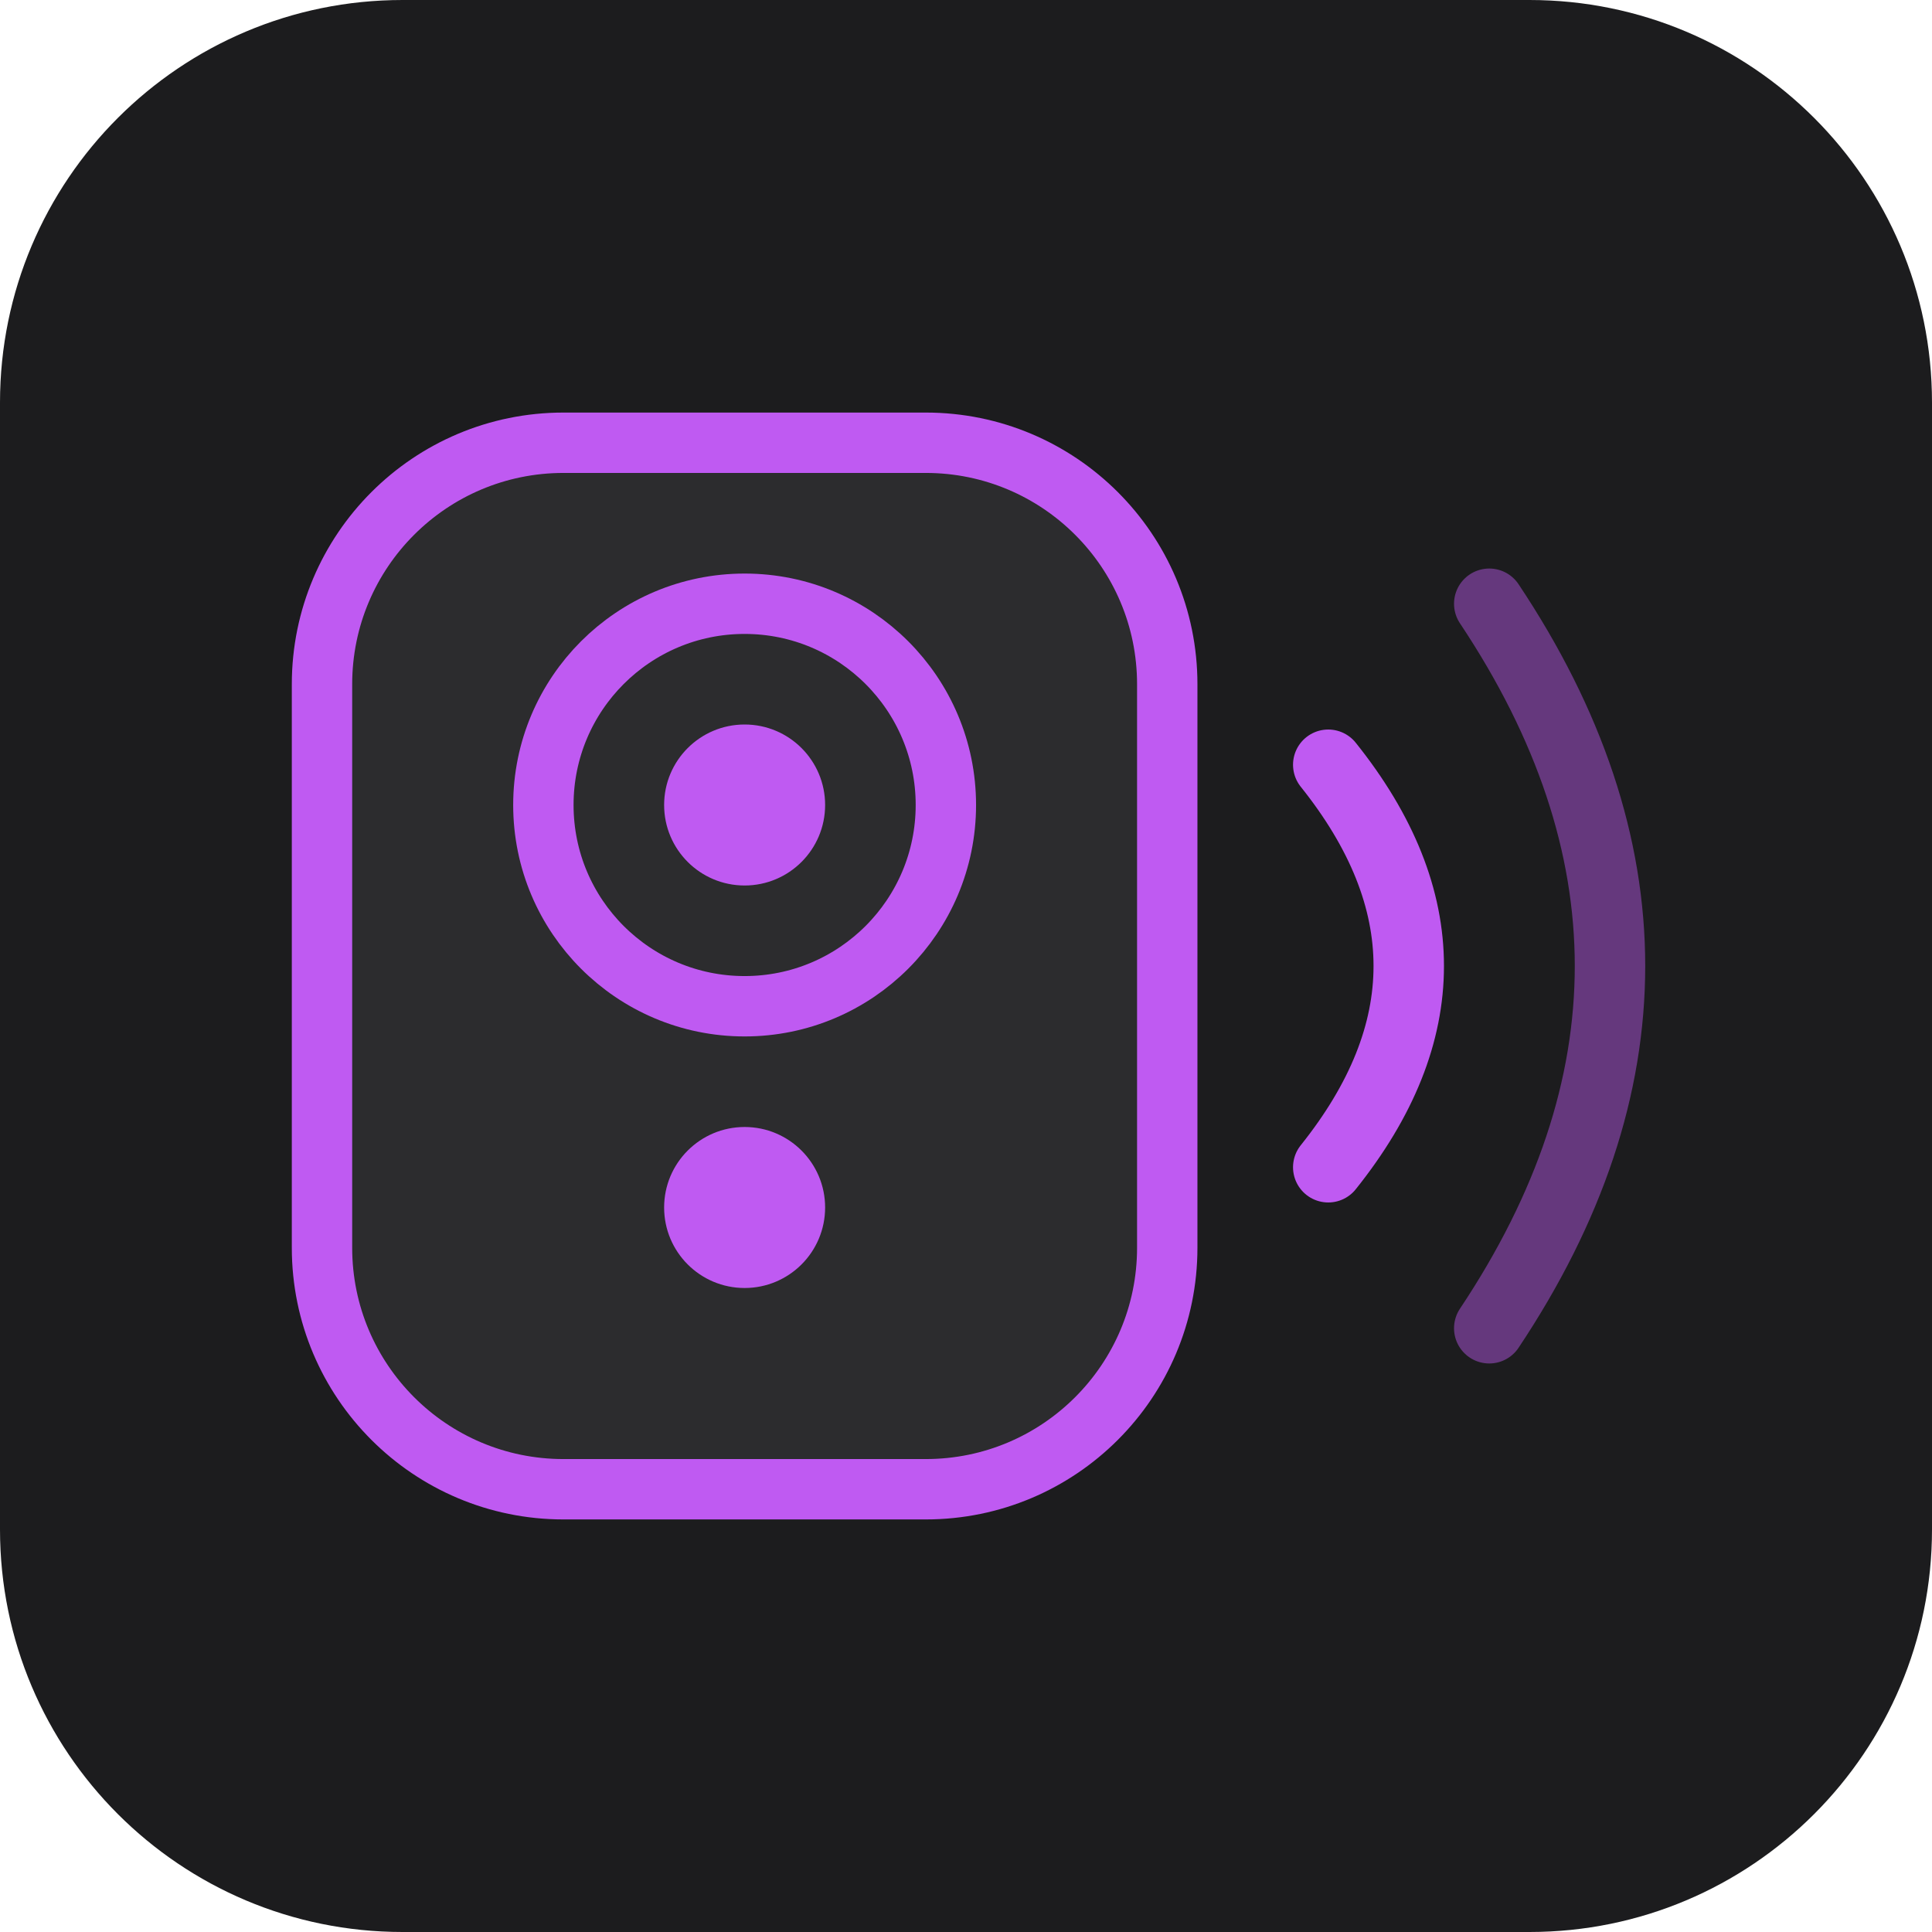
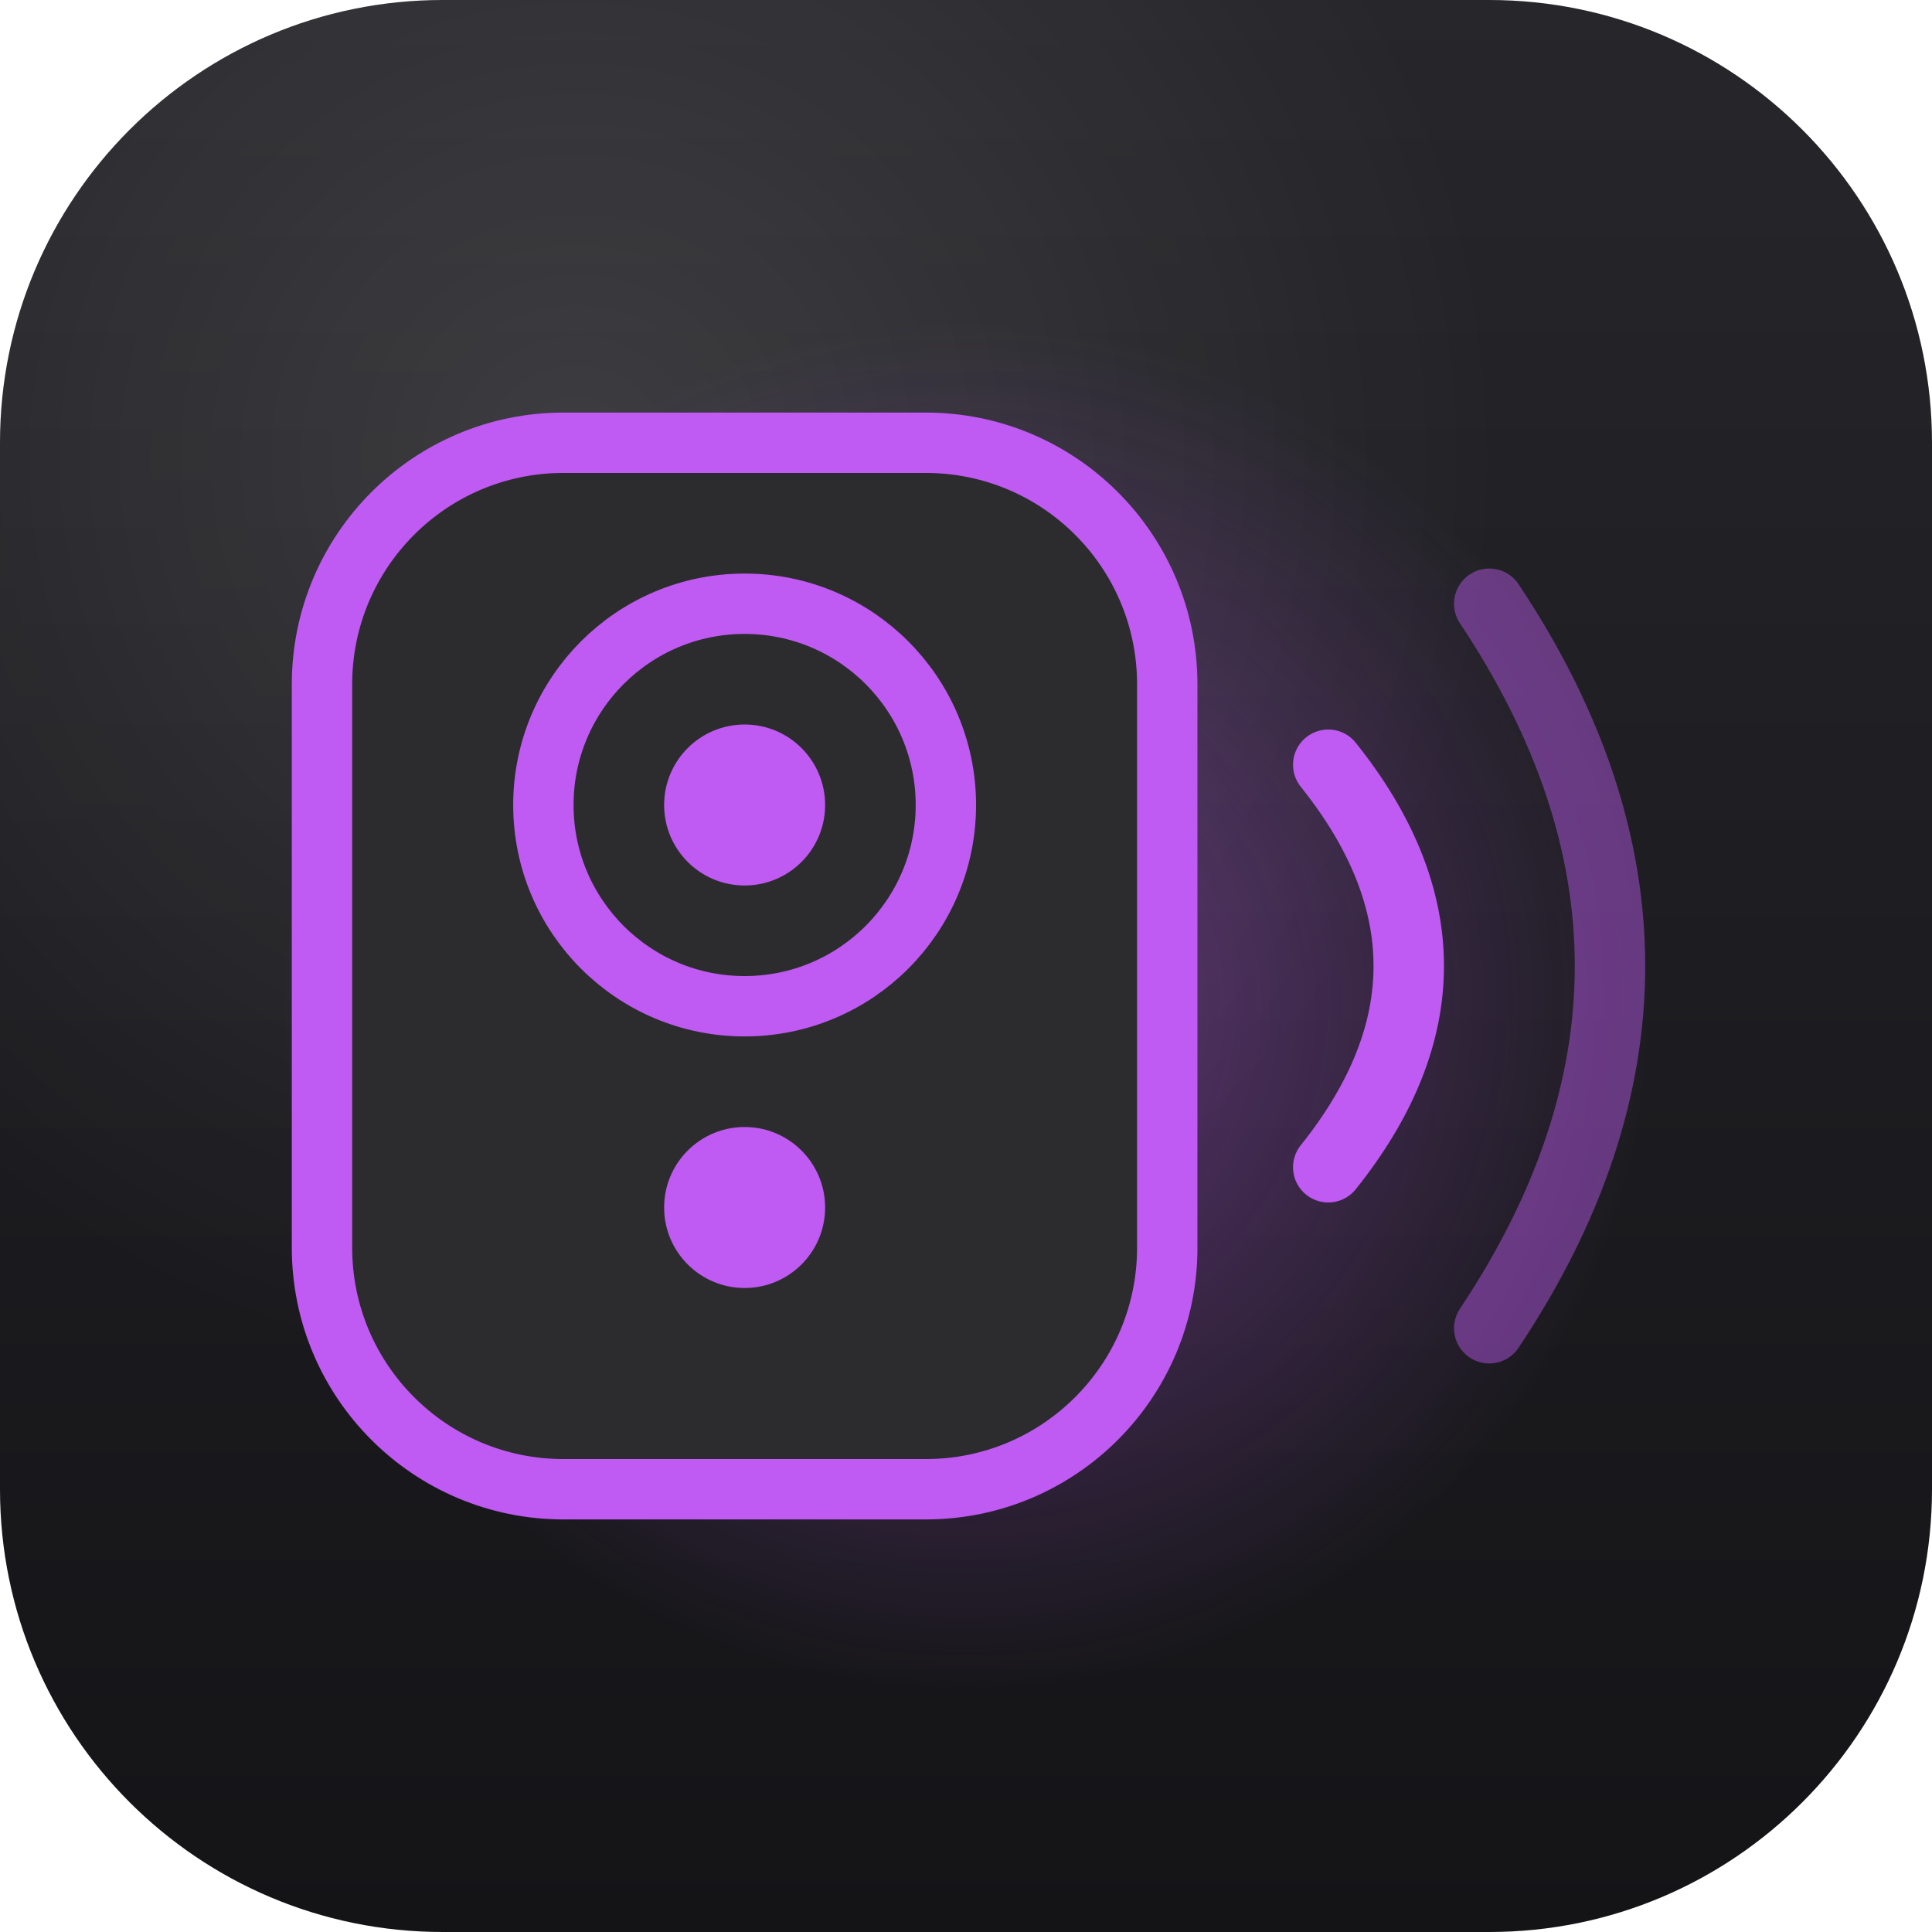
<svg xmlns="http://www.w3.org/2000/svg" width="96" height="96" viewBox="0 0 96 96">
-   <rect width="96" height="96" rx="20" fill="#1C1C1E" />
+   <defs>
+     <linearGradient id="bg" x1="0" y1="0" x2="0" y2="1">
+       <stop offset="0" stop-color="#26262B" />
+       <stop offset="1" stop-color="#141417" />
+     </linearGradient>
+     <radialGradient id="hi" cx="0.30" cy="0.24" r="0.95">
+       <stop offset="0" stop-color="#ffffff" stop-opacity="0.12" />
+       <stop offset="0.5" stop-color="#ffffff" stop-opacity="0" />
+     </radialGradient>
+     <radialGradient id="br" cx="0.5" cy="0.5" r="0.5">
+       <stop offset="0" stop-color="#BF5AF2" stop-opacity="0.42" />
+       <stop offset="1" stop-color="#BF5AF2" stop-opacity="0" />
+     </radialGradient>
+   </defs>
+   <style>
+     .br{transform-box:fill-box;transform-origin:center;animation:breathe 4.5s ease-in-out infinite}
+     @keyframes breathe{0%{opacity:.22;transform:scale(.94)}50%{opacity:.58;transform:scale(1.06)}100%{opacity:.22;transform:scale(.94)}}
+     @media (prefers-reduced-motion:reduce){.br{animation:none;opacity:.38}}
+   </style>
+   <rect width="96" height="96" rx="22" fill="url(#bg)" />
+   <rect width="96" height="96" rx="22" fill="url(#hi)" />
+   <circle class="br" cx="48" cy="50" r="34" fill="url(#br)" />
  <rect x="16" y="22" width="42" height="52" rx="12" fill="#2C2C2E" stroke="#BF5AF2" stroke-width="3" />
  <circle cx="37" cy="40" r="10" fill="none" stroke="#BF5AF2" stroke-width="3" />
  <circle cx="37" cy="40" r="4" fill="#BF5AF2" />
  <circle cx="37" cy="60" r="4" fill="#BF5AF2" />
  <path d="M66 38 Q74 48 66 58" stroke="#BF5AF2" stroke-width="3.5" fill="none" stroke-linecap="round" />
  <path d="M74 30 Q86 48 74 66" stroke="#BF5AF2" stroke-width="3.5" fill="none" stroke-linecap="round" opacity="0.45" />
</svg>
